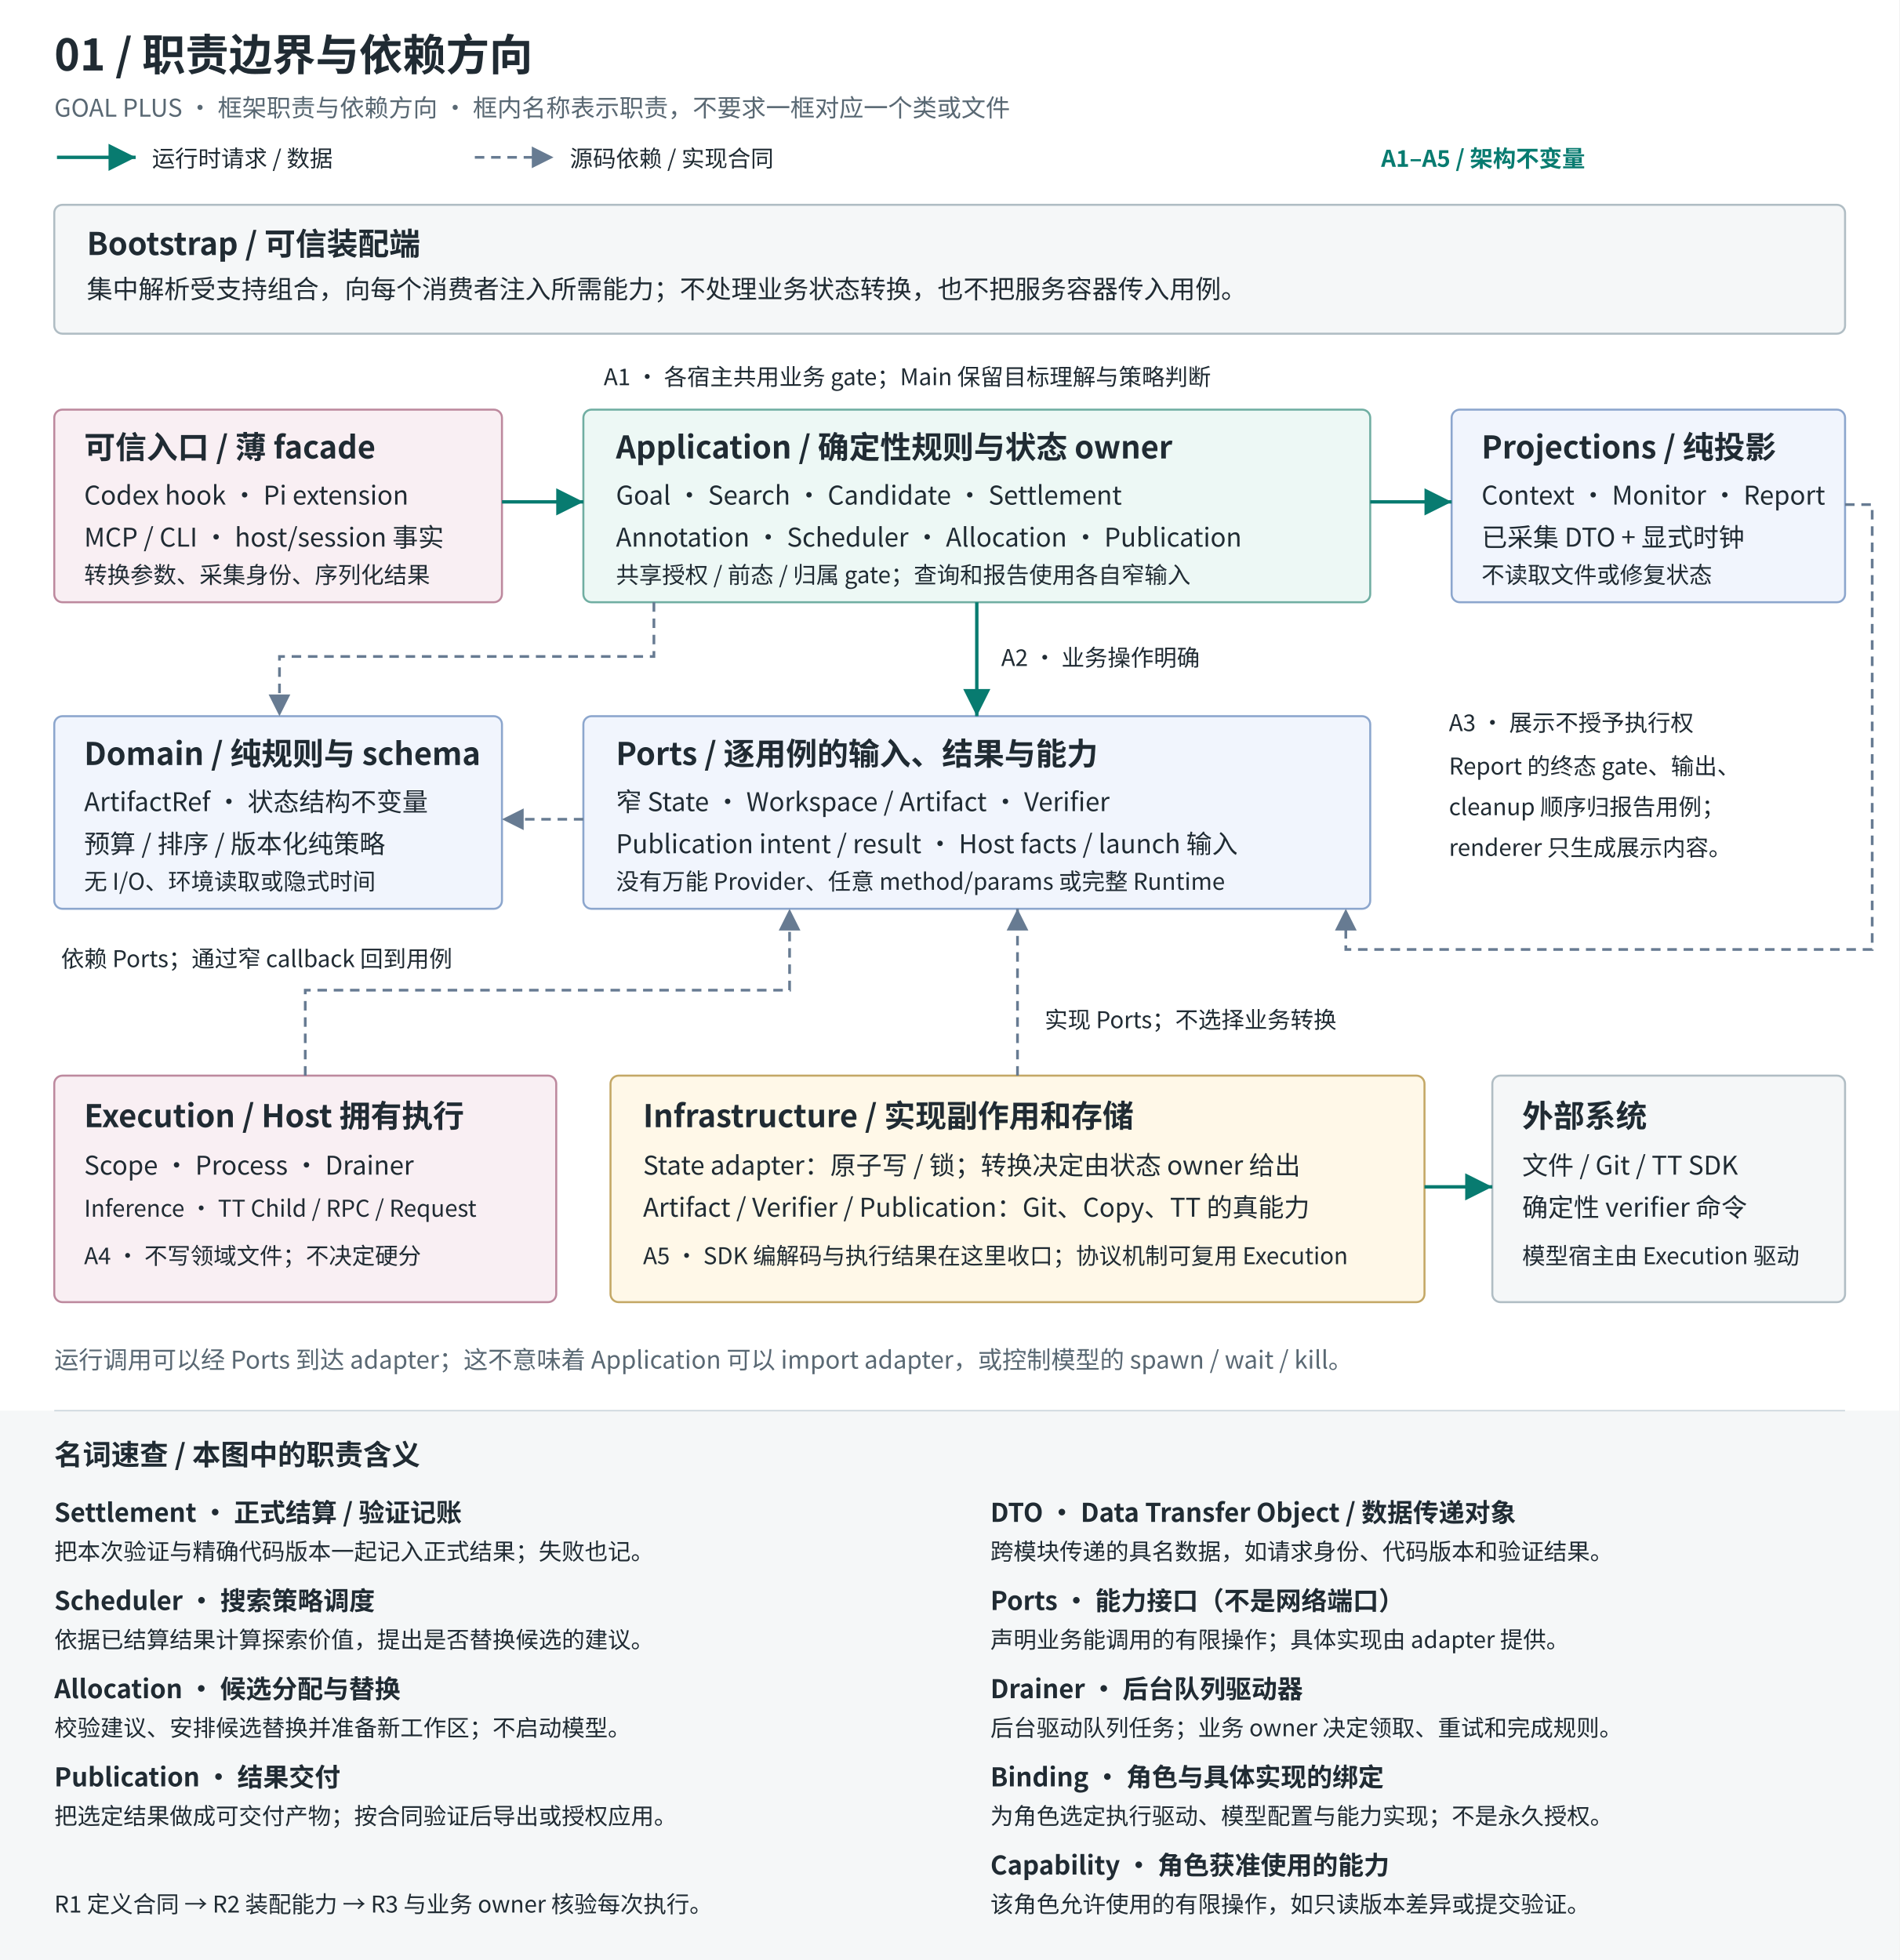
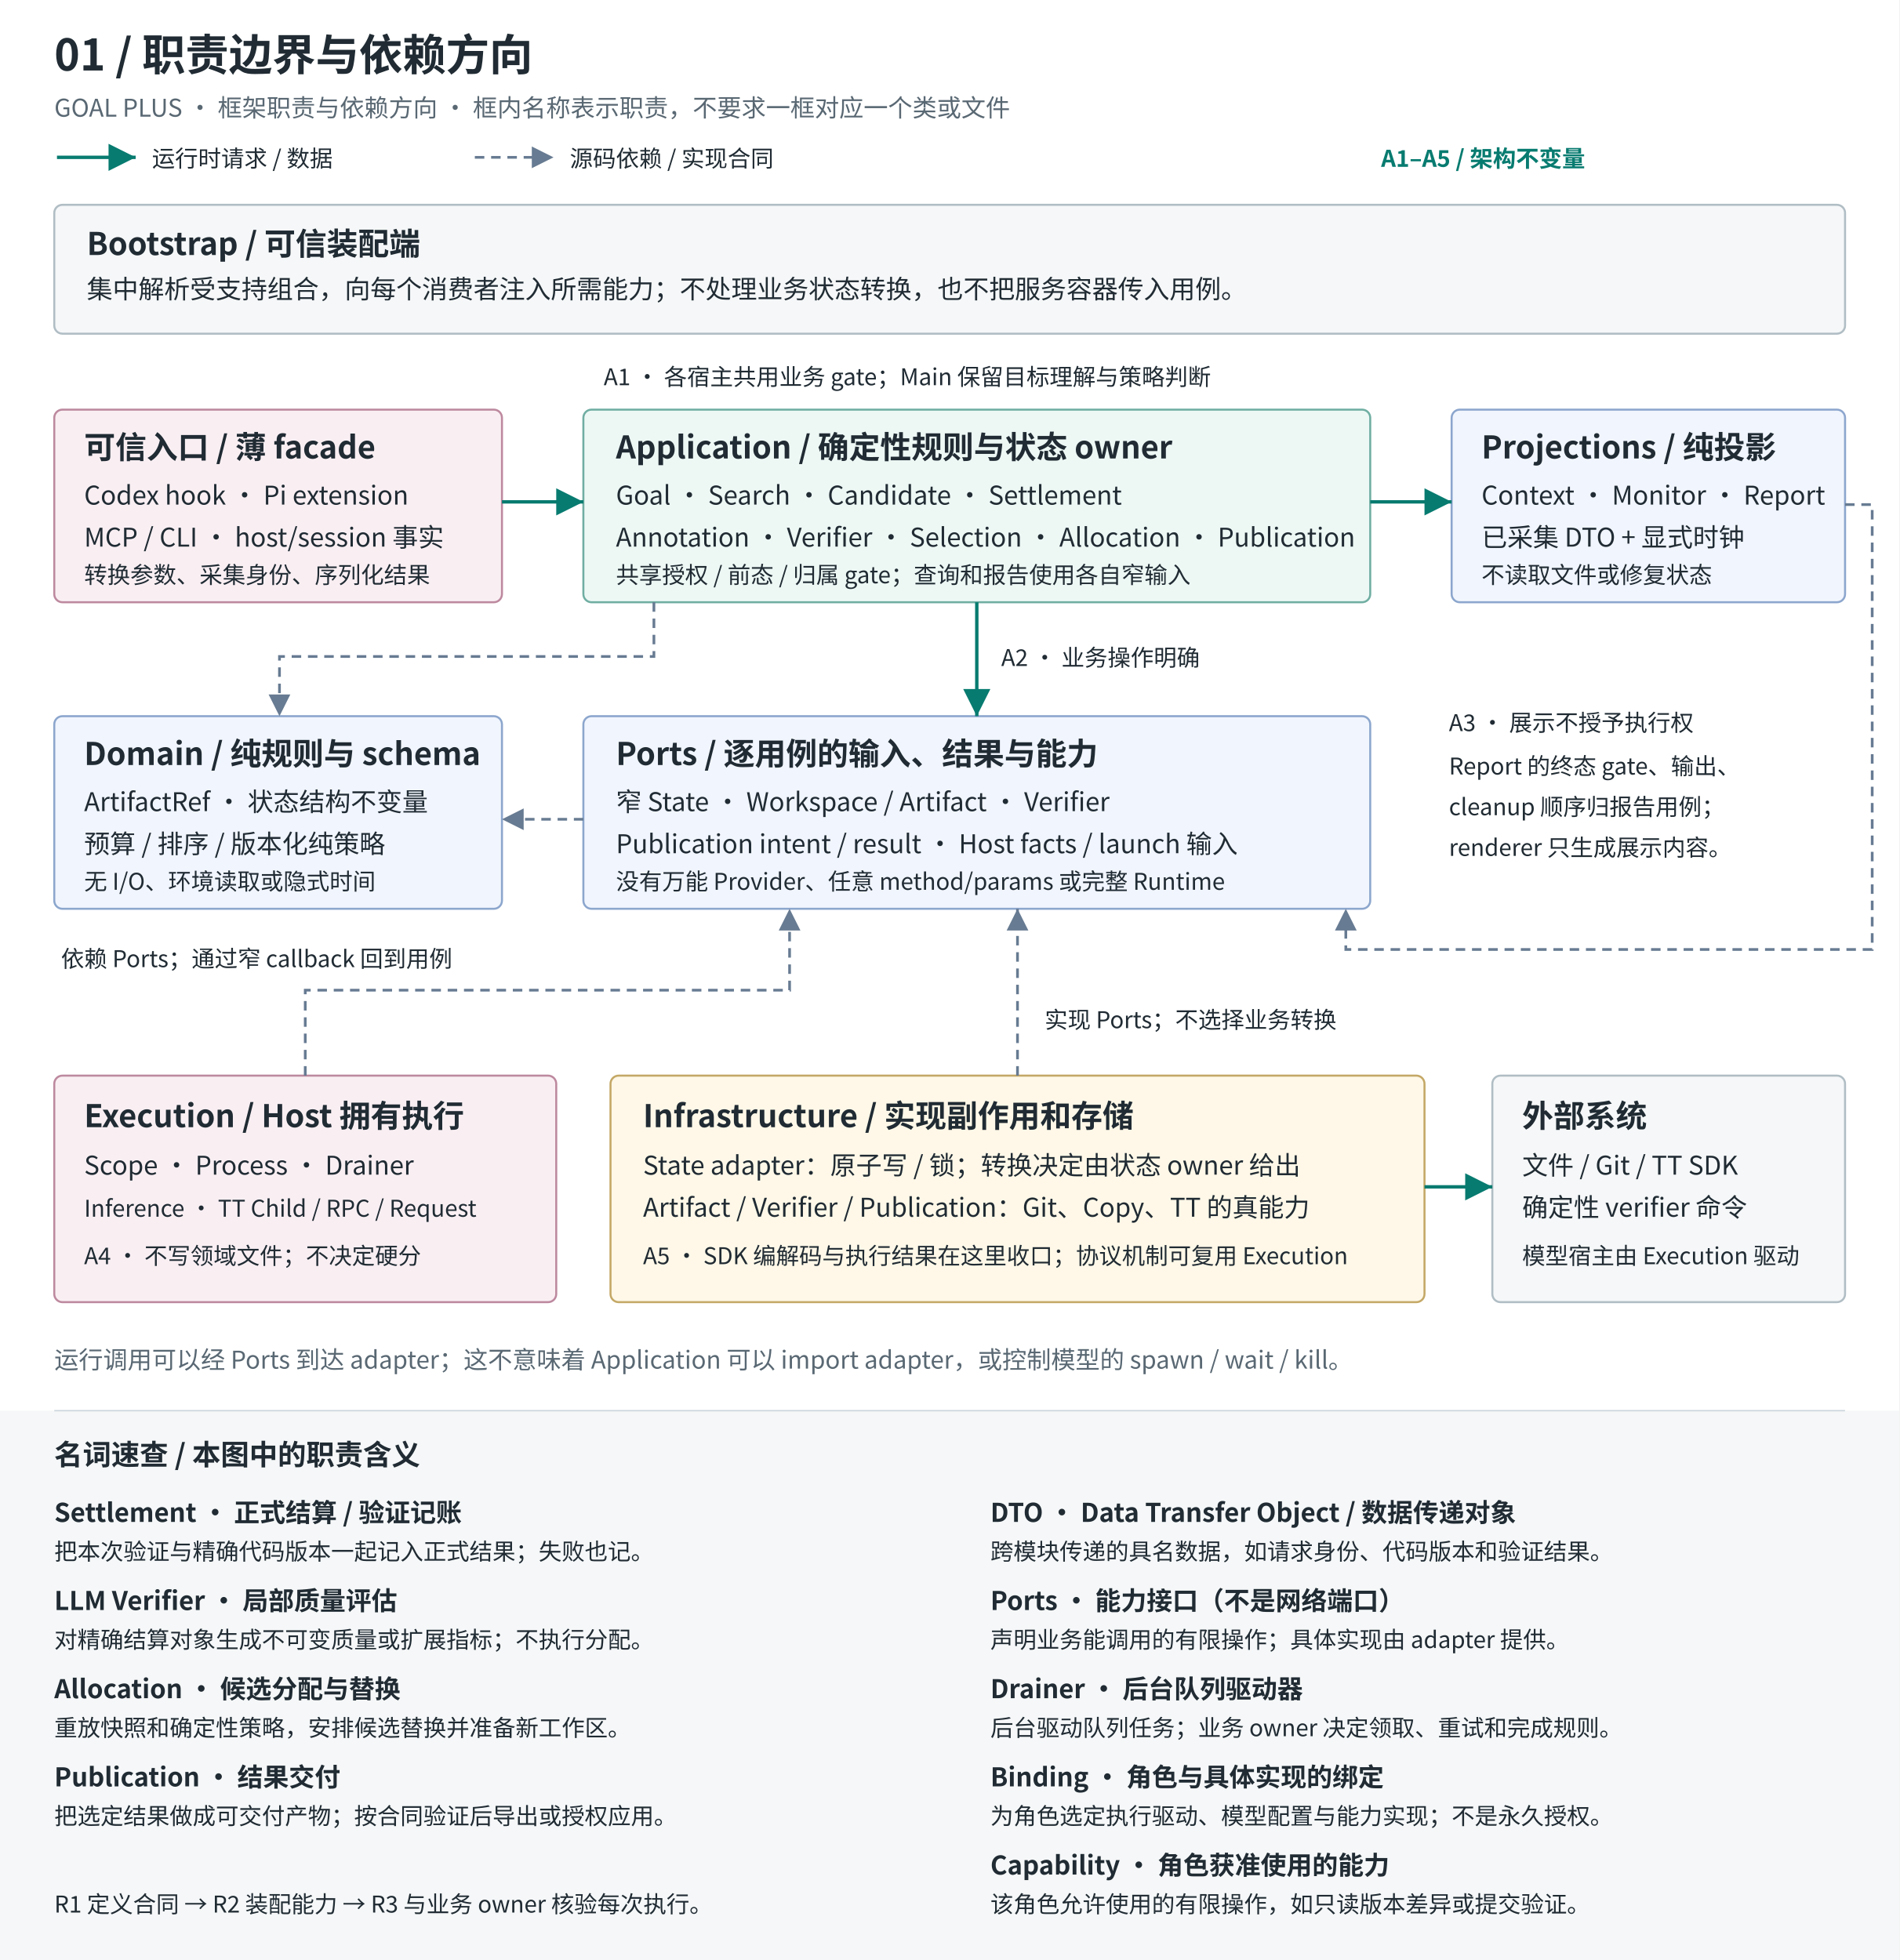
<svg xmlns="http://www.w3.org/2000/svg" width="1400" height="1445" viewBox="0 0 1400 1445" role="img" aria-labelledby="title desc">
  <defs>
    <style>
      text{font-family:'Noto Sans CJK SC','Microsoft YaHei',sans-serif;fill:#202b33;font-size:19px;letter-spacing:0}
      .title{font-size:32px;font-weight:700}.sub{font-size:18px;fill:#596873}.heading{font-size:23px;font-weight:700}.small{font-size:17px}.tag{font-size:17px;fill:#087b70;font-weight:700}
      .box{stroke-width:1.5;rx:6}.business{fill:#edf8f5;stroke:#70aea2}.pure{fill:#f1f5fd;stroke:#8ca6cd}.host{fill:#f9eff3;stroke:#bd899e}.neutral{fill:#f5f7f8;stroke:#b0bdc4}.state{fill:#fff8e8;stroke:#c4a866}
      .call{fill:none;stroke:#087b70;stroke-width:2.5;marker-end:url(#call)}.dep{fill:none;stroke:#677b92;stroke-width:2;stroke-dasharray:7 5;marker-end:url(#dep)}
    </style>
    <marker id="call" markerWidth="9" markerHeight="9" refX="8" refY="4" orient="auto">
      <path d="M0 0L8 4L0 8Z" fill="#087b70" />
    </marker>
    <marker id="dep" markerWidth="9" markerHeight="9" refX="8" refY="4" orient="auto">
      <path d="M0 0L8 4L0 8Z" fill="#677b92" />
    </marker>
  </defs>
  <rect width="1400" height="1445" fill="#fff" />
  <text x="40" y="52" class="title">01 / 职责边界与依赖方向</text>
  <text x="40" y="86" class="sub">GOAL PLUS · 框架职责与依赖方向 · 框内名称表示职责，不要求一框对应一个类或文件</text>
  <path d="M42 116H100" class="call" />
  <text x="112" y="123" class="small">运行时请求 / 数据</text>
  <path d="M350 116H408" class="dep" />
  <text x="420" y="123" class="small">源码依赖 / 实现合同</text>
  <text x="1018" y="123" class="tag">A1–A5 / 架构不变量</text>
  <rect x="40" y="151" width="1320" height="95" class="box neutral" />
  <text x="64" y="188" class="heading">Bootstrap / 可信装配端</text>
  <text x="64" y="220">集中解析受支持组合，向每个消费者注入所需能力；不处理业务状态转换，也不把服务容器传入用例。</text>
  <rect x="40" y="302" width="330" height="142" class="box host" />
  <text x="62" y="338" class="heading">可信入口 / 薄 facade</text>
  <text x="62" y="372">Codex hook · Pi extension</text>
  <text x="62" y="403">MCP / CLI · host/session 事实</text>
  <text x="62" y="430" class="small">转换参数、采集身份、序列化结果</text>
  <rect x="430" y="302" width="580" height="142" class="box business" />
  <text x="454" y="338" class="heading">Application / 确定性规则与状态 owner</text>
  <text x="454" y="372">Goal · Search · Candidate · Settlement</text>
-   <text x="454" y="403">Annotation · Scheduler · Allocation · Publication</text>
+   <text x="454" y="403">Annotation · Verifier · Selection · Allocation · Publication</text>
  <text x="454" y="430" class="small">共享授权 / 前态 / 归属 gate；查询和报告使用各自窄输入</text>
  <rect x="1070" y="302" width="290" height="142" class="box pure" />
  <text x="1092" y="338" class="heading">Projections / 纯投影</text>
  <text x="1092" y="372">Context · Monitor · Report</text>
  <text x="1092" y="403">已采集 DTO + 显式时钟</text>
  <text x="1092" y="430" class="small">不读取文件或修复状态</text>
  <path d="M370 370H430" class="call" />
  <path d="M1010 370H1070" class="call" />
  <text x="445" y="284" class="small">A1 · 各宿主共用业务 gate；Main 保留目标理解与策略判断</text>
  <rect x="40" y="528" width="330" height="142" class="box pure" />
  <text x="62" y="564" class="heading">Domain / 纯规则与 schema</text>
  <text x="62" y="598">ArtifactRef · 状态结构不变量</text>
  <text x="62" y="629">预算 / 排序 / 版本化纯策略</text>
  <text x="62" y="656" class="small">无 I/O、环境读取或隐式时间</text>
  <rect x="430" y="528" width="580" height="142" class="box pure" />
  <text x="454" y="564" class="heading">Ports / 逐用例的输入、结果与能力</text>
  <text x="454" y="598">窄 State · Workspace / Artifact · Verifier</text>
  <text x="454" y="629">Publication intent / result · Host facts / launch 输入</text>
  <text x="454" y="656" class="small">没有万能 Provider、任意 method/params 或完整 Runtime</text>
  <path d="M720 444V528" class="call" />
  <text x="738" y="491" class="small">A2 · 业务操作明确</text>
  <path d="M482 444V484H206V528" class="dep" />
  <path d="M430 604H370" class="dep" />
  <path d="M1360 372H1380V700H992V670" class="dep" />
  <text x="1068" y="539" class="small">A3 · 展示不授予执行权</text>
  <text x="1068" y="571" class="small">Report 的终态 gate、输出、</text>
  <text x="1068" y="601" class="small">cleanup 顺序归报告用例；</text>
  <text x="1068" y="631" class="small">renderer 只生成展示内容。</text>
  <rect x="40" y="793" width="370" height="167" class="box host" />
  <text x="62" y="831" class="heading">Execution / Host 拥有执行</text>
  <text x="62" y="866">Scope · Process · Drainer</text>
  <text x="62" y="897" class="small">Inference · TT Child / RPC / Request</text>
  <text x="62" y="932" class="small">A4 · 不写领域文件；不决定硬分</text>
  <rect x="450" y="793" width="600" height="167" class="box state" />
  <text x="474" y="831" class="heading">Infrastructure / 实现副作用和存储</text>
  <text x="474" y="866">State adapter：原子写 / 锁；转换决定由状态 owner 给出</text>
  <text x="474" y="897">Artifact / Verifier / Publication：Git、Copy、TT 的真能力</text>
  <text x="474" y="932" class="small">A5 · SDK 编解码与执行结果在这里收口；协议机制可复用 Execution</text>
  <rect x="1100" y="793" width="260" height="167" class="box neutral" />
  <text x="1122" y="831" class="heading">外部系统</text>
  <text x="1122" y="866">文件 / Git / TT SDK</text>
  <text x="1122" y="897">确定性 verifier 命令</text>
  <text x="1122" y="932" class="small">模型宿主由 Execution 驱动</text>
  <path d="M225 793V730H582V670" class="dep" />
  <text x="45" y="713" class="small">依赖 Ports；通过窄 callback 回到用例</text>
  <path d="M750 793V670" class="dep" />
  <text x="770" y="758" class="small">实现 Ports；不选择业务转换</text>
  <path d="M1050 875H1100" class="call" />
  <text x="40" y="1009" class="sub">运行调用可以经 Ports 到达 adapter；这不意味着 Application 可以 import adapter，或控制模型的 spawn / wait / kill。</text>
  <style>.glossary text{font-size:17px}.glossary .term{font-size:19px;font-weight:700}.glossary .glossary-title{font-size:21px;font-weight:700}</style>
  <g class="glossary" transform="translate(0 1040)">
    <rect width="1400" height="405" fill="#f5f7f8" />
    <path d="M40 0H1360" stroke="#cbd6dc" />
    <text x="40" y="40" class="glossary-title">名词速查 / 本图中的职责含义</text>
    <text x="40" y="82" class="term">Settlement · 正式结算 / 验证记账</text>
    <text x="40" y="110">把本次验证与精确代码版本一起记入正式结果；失败也记。</text>
-     <text x="40" y="147" class="term">Scheduler · 搜索策略调度</text>
-     <text x="40" y="175">依据已结算结果计算探索价值，提出是否替换候选的建议。</text>
+     <text x="40" y="147" class="term">LLM Verifier · 局部质量评估</text>
+     <text x="40" y="175">对精确结算对象生成不可变质量或扩展指标；不执行分配。</text>
    <text x="40" y="212" class="term">Allocation · 候选分配与替换</text>
-     <text x="40" y="240">校验建议、安排候选替换并准备新工作区；不启动模型。</text>
+     <text x="40" y="240">重放快照和确定性策略，安排候选替换并准备新工作区。</text>
    <text x="40" y="277" class="term">Publication · 结果交付</text>
    <text x="40" y="305">把选定结果做成可交付产物；按合同验证后导出或授权应用。</text>
    <text x="730" y="82" class="term">DTO · Data Transfer Object / 数据传递对象</text>
    <text x="730" y="110">跨模块传递的具名数据，如请求身份、代码版本和验证结果。</text>
    <text x="730" y="147" class="term">Ports · 能力接口（不是网络端口）</text>
    <text x="730" y="175">声明业务能调用的有限操作；具体实现由 adapter 提供。</text>
    <text x="730" y="212" class="term">Drainer · 后台队列驱动器</text>
    <text x="730" y="240">后台驱动队列任务；业务 owner 决定领取、重试和完成规则。</text>
    <text x="730" y="277" class="term">Binding · 角色与具体实现的绑定</text>
    <text x="730" y="305">为角色选定执行驱动、模型配置与能力实现；不是永久授权。</text>
    <text x="730" y="342" class="term">Capability · 角色获准使用的能力</text>
    <text x="730" y="370">该角色允许使用的有限操作，如只读版本差异或提交验证。</text>
    <text x="40" y="370" fill="#596873">R1 定义合同 → R2 装配能力 → R3 与业务 owner 核验每次执行。</text>
  </g>
</svg>
